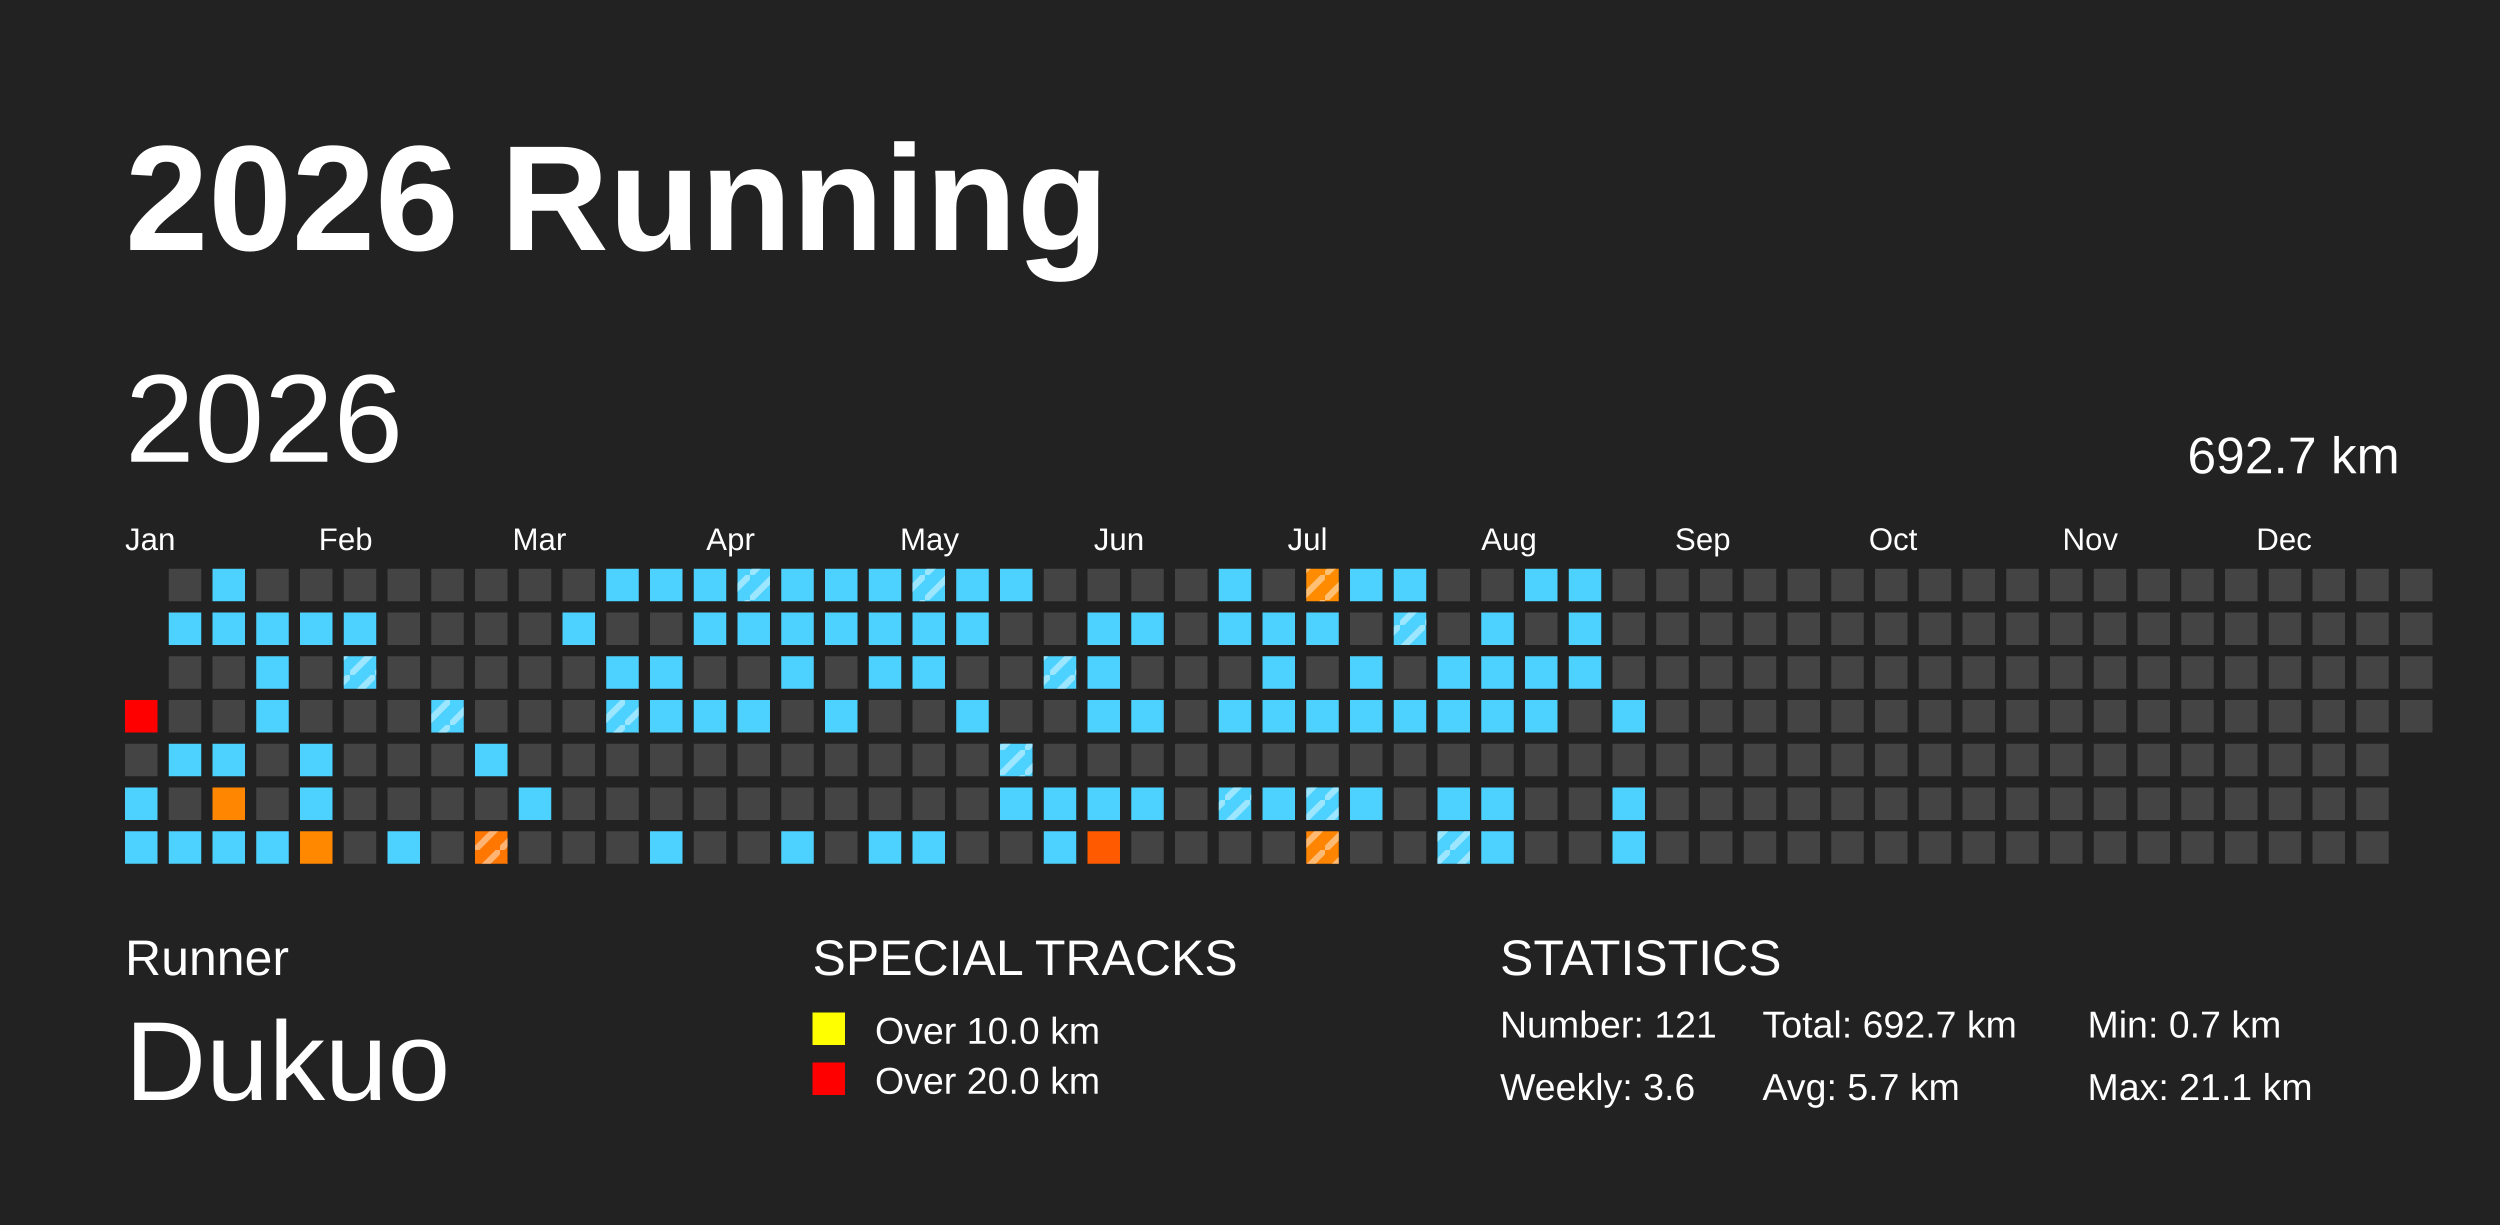
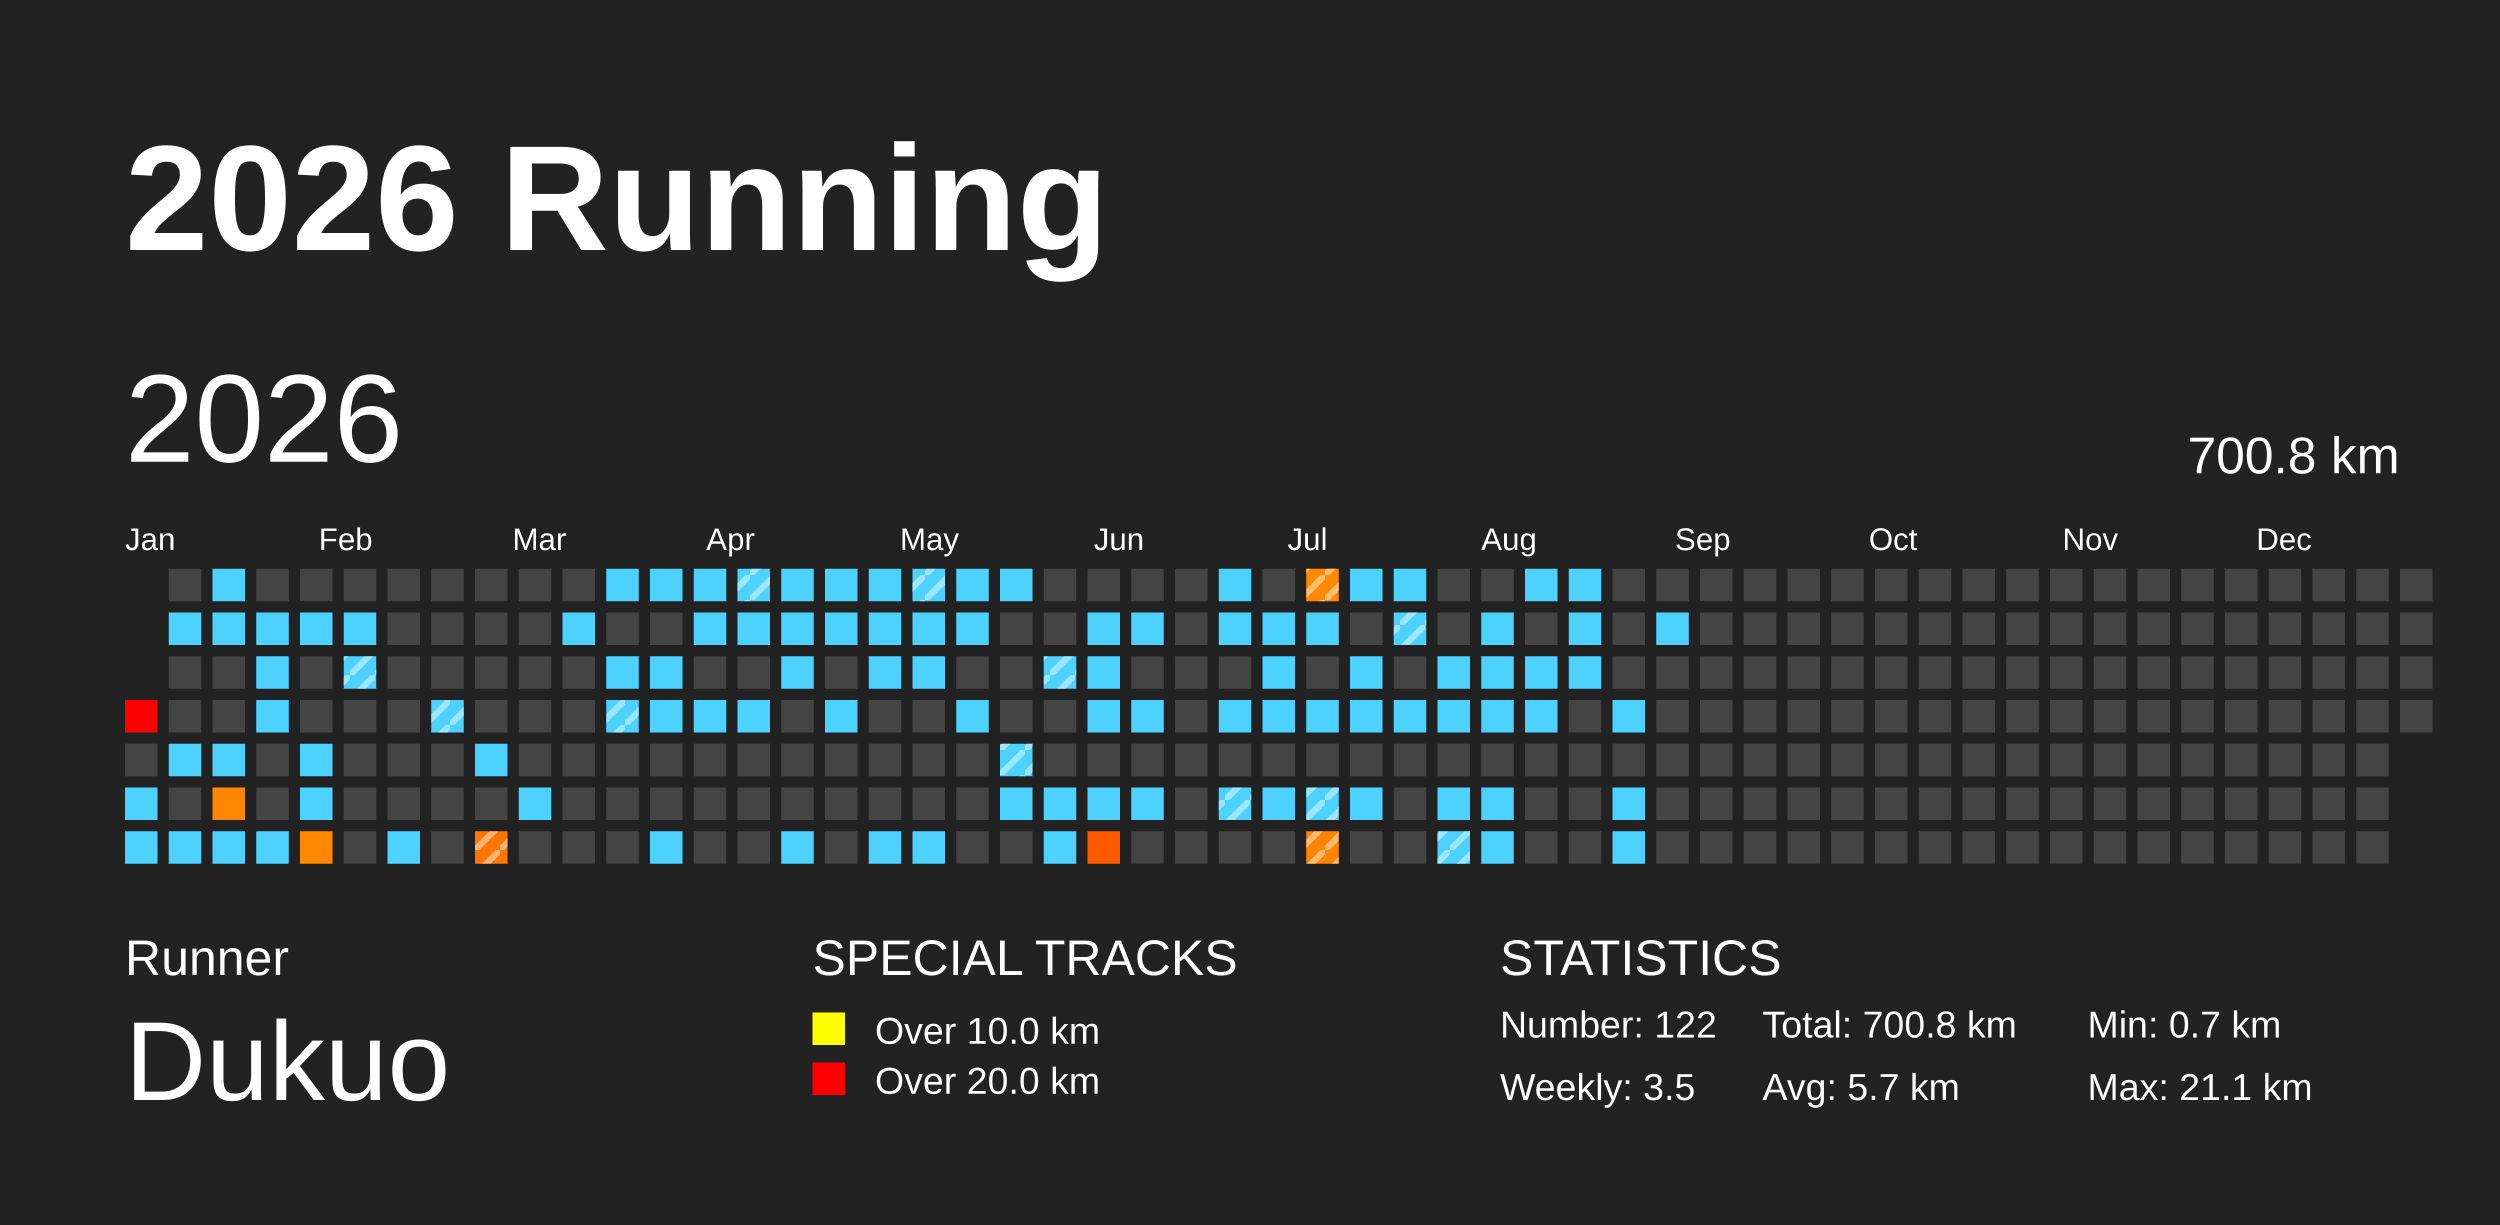
<svg xmlns="http://www.w3.org/2000/svg" baseProfile="full" height="98mm" version="1.1" viewBox="0,0,200,98" width="200mm">
  <defs>
    <pattern height="2" id="indoor-stripe" patternUnits="userSpaceOnUse" width="2">
      <line stroke="white" stroke-opacity="0.45" stroke-width="0.5" x1="0" x2="2" y1="2" y2="0" />
    </pattern>
  </defs>
  <rect fill="#222222" height="98" width="200" x="0" y="0" />
  <text fill="#FFFFFF" style="font-size:12px; font-family:Arial; font-weight:bold;" x="10" y="20">2026 Running</text>
  <text fill="#FFFFFF" style="font-size:4px; font-family:Arial" x="10" y="78">Runner</text>
  <text fill="#FFFFFF" style="font-size:9px; font-family:Arial" x="10" y="88">Dukuo</text>
  <text fill="#FFFFFF" style="font-size:4px; font-family:Arial" x="65" y="78">SPECIAL TRACKS</text>
  <rect fill="yellow" height="2.6" width="2.6" x="65" y="81" />
  <text fill="#FFFFFF" style="font-size:3px; font-family:Arial" x="70" y="83.5">Over 10.0 km</text>
  <rect fill="red" height="2.6" width="2.6" x="65" y="85" />
  <text fill="#FFFFFF" style="font-size:3px; font-family:Arial" x="70" y="87.5">Over 20.0 km</text>
  <text fill="#FFFFFF" style="font-size:4px; font-family:Arial" x="120" y="78">STATISTICS</text>
-   <text fill="#FFFFFF" style="font-size:3px; font-family:Arial" x="120" y="83">Number: 121</text>
-   <text fill="#FFFFFF" style="font-size:3px; font-family:Arial" x="120" y="88">Weekly: 3.6</text>
-   <text fill="#FFFFFF" style="font-size:3px; font-family:Arial" x="141" y="83">Total: 692.7 km</text>
+   <text fill="#FFFFFF" style="font-size:3px; font-family:Arial" x="120" y="83">Number: 122</text>
+   <text fill="#FFFFFF" style="font-size:3px; font-family:Arial" x="120" y="88">Weekly: 3.5</text>
+   <text fill="#FFFFFF" style="font-size:3px; font-family:Arial" x="141" y="83">Total: 700.8 km</text>
  <text fill="#FFFFFF" style="font-size:3px; font-family:Arial" x="141" y="88">Avg: 5.7 km</text>
  <text fill="#FFFFFF" style="font-size:3px; font-family:Arial" x="167" y="83">Min: 0.7 km</text>
  <text fill="#FFFFFF" style="font-size:3px; font-family:Arial" x="167" y="88">Max: 21.1 km</text>
  <text dominant-baseline="hanging" fill="#FFFFFF" style="font-size:10.0px; font-family:Arial;" x="10" y="30">2026</text>
-   <text dominant-baseline="hanging" fill="#FFFFFF" style="font-size:4.125px; font-family:Arial;" x="175" y="35">692.7 km</text>
+   <text dominant-baseline="hanging" fill="#FFFFFF" style="font-size:4.125px; font-family:Arial;" x="175" y="35">700.8 km</text>
  <text fill="#FFFFFF" style="font-size:2.5px; font-family:Arial" x="10.0" y="44">Jan</text>
  <text fill="#FFFFFF" style="font-size:2.5px; font-family:Arial" x="25.5" y="44">Feb</text>
  <text fill="#FFFFFF" style="font-size:2.5px; font-family:Arial" x="41.0" y="44">Mar</text>
  <text fill="#FFFFFF" style="font-size:2.5px; font-family:Arial" x="56.5" y="44">Apr</text>
  <text fill="#FFFFFF" style="font-size:2.5px; font-family:Arial" x="72.0" y="44">May</text>
  <text fill="#FFFFFF" style="font-size:2.5px; font-family:Arial" x="87.5" y="44">Jun</text>
  <text fill="#FFFFFF" style="font-size:2.5px; font-family:Arial" x="103.0" y="44">Jul</text>
  <text fill="#FFFFFF" style="font-size:2.5px; font-family:Arial" x="118.5" y="44">Aug</text>
  <text fill="#FFFFFF" style="font-size:2.5px; font-family:Arial" x="134.0" y="44">Sep</text>
  <text fill="#FFFFFF" style="font-size:2.5px; font-family:Arial" x="149.5" y="44">Oct</text>
  <text fill="#FFFFFF" style="font-size:2.5px; font-family:Arial" x="165.0" y="44">Nov</text>
  <text fill="#FFFFFF" style="font-size:2.5px; font-family:Arial" x="180.5" y="44">Dec</text>
  <rect fill="red" height="2.6" width="2.6" x="10.0" y="56.0" />
  <rect fill="#444444" height="2.6" width="2.6" x="10.0" y="59.5" />
  <rect fill="#4dd2ff" height="2.6" width="2.6" x="10.0" y="63.0" />
  <rect fill="#4dd2ff" height="2.6" width="2.6" x="10.0" y="66.5" />
  <rect fill="#444444" height="2.6" width="2.6" x="13.5" y="45.5" />
  <rect fill="#4dd2ff" height="2.6" width="2.6" x="13.5" y="49.0" />
  <rect fill="#444444" height="2.6" width="2.6" x="13.5" y="52.5" />
  <rect fill="#444444" height="2.6" width="2.6" x="13.5" y="56.0" />
  <rect fill="#4dd2ff" height="2.6" width="2.6" x="13.5" y="59.5" />
  <rect fill="#444444" height="2.6" width="2.6" x="13.5" y="63.0" />
  <rect fill="#4dd2ff" height="2.6" width="2.6" x="13.5" y="66.5" />
  <rect fill="#4dd2ff" height="2.6" width="2.6" x="17.0" y="45.5" />
  <rect fill="#4dd2ff" height="2.6" width="2.6" x="17.0" y="49.0" />
  <rect fill="#444444" height="2.6" width="2.6" x="17.0" y="52.5" />
  <rect fill="#444444" height="2.6" width="2.6" x="17.0" y="56.0" />
  <rect fill="#4dd2ff" height="2.6" width="2.6" x="17.0" y="59.5" />
  <rect fill="#ff8600" height="2.6" width="2.6" x="17.0" y="63.0" />
  <rect fill="#4dd2ff" height="2.6" width="2.6" x="17.0" y="66.5" />
  <rect fill="#444444" height="2.6" width="2.6" x="20.5" y="45.5" />
  <rect fill="#4dd2ff" height="2.6" width="2.6" x="20.5" y="49.0" />
  <rect fill="#4dd2ff" height="2.6" width="2.6" x="20.5" y="52.5" />
  <rect fill="#4dd2ff" height="2.6" width="2.6" x="20.5" y="56.0" />
  <rect fill="#444444" height="2.6" width="2.6" x="20.5" y="59.5" />
  <rect fill="#444444" height="2.6" width="2.6" x="20.5" y="63.0" />
  <rect fill="#4dd2ff" height="2.6" width="2.6" x="20.5" y="66.5" />
  <rect fill="#444444" height="2.6" width="2.6" x="24.0" y="45.5" />
  <rect fill="#4dd2ff" height="2.6" width="2.6" x="24.0" y="49.0" />
  <rect fill="#444444" height="2.6" width="2.6" x="24.0" y="52.5" />
  <rect fill="#444444" height="2.6" width="2.6" x="24.0" y="56.0" />
  <rect fill="#4dd2ff" height="2.6" width="2.6" x="24.0" y="59.5" />
  <rect fill="#4dd2ff" height="2.6" width="2.6" x="24.0" y="63.0" />
  <rect fill="#ff8800" height="2.6" width="2.6" x="24.0" y="66.5" />
  <rect fill="#444444" height="2.6" width="2.6" x="27.5" y="45.5" />
  <rect fill="#4dd2ff" height="2.6" width="2.6" x="27.5" y="49.0" />
  <rect fill="#4dd2ff" height="2.6" width="2.6" x="27.5" y="52.5" />
  <rect fill="url(#indoor-stripe)" height="2.6" style="pointer-events: none;" width="2.6" x="27.5" y="52.5" />
  <rect fill="#444444" height="2.6" width="2.6" x="27.5" y="56.0" />
  <rect fill="#444444" height="2.6" width="2.6" x="27.5" y="59.5" />
  <rect fill="#444444" height="2.6" width="2.6" x="27.5" y="63.0" />
  <rect fill="#444444" height="2.6" width="2.6" x="27.5" y="66.5" />
  <rect fill="#444444" height="2.6" width="2.6" x="31.0" y="45.5" />
  <rect fill="#444444" height="2.6" width="2.6" x="31.0" y="49.0" />
  <rect fill="#444444" height="2.6" width="2.6" x="31.0" y="52.5" />
  <rect fill="#444444" height="2.6" width="2.6" x="31.0" y="56.0" />
  <rect fill="#444444" height="2.6" width="2.6" x="31.0" y="59.5" />
  <rect fill="#444444" height="2.6" width="2.6" x="31.0" y="63.0" />
  <rect fill="#4dd2ff" height="2.6" width="2.6" x="31.0" y="66.5" />
  <rect fill="#444444" height="2.6" width="2.6" x="34.5" y="45.5" />
  <rect fill="#444444" height="2.6" width="2.6" x="34.5" y="49.0" />
  <rect fill="#444444" height="2.6" width="2.6" x="34.5" y="52.5" />
  <rect fill="#4dd2ff" height="2.6" width="2.6" x="34.5" y="56.0" />
  <rect fill="url(#indoor-stripe)" height="2.6" style="pointer-events: none;" width="2.6" x="34.5" y="56.0" />
  <rect fill="#444444" height="2.6" width="2.6" x="34.5" y="59.5" />
  <rect fill="#444444" height="2.6" width="2.6" x="34.5" y="63.0" />
  <rect fill="#444444" height="2.6" width="2.6" x="34.5" y="66.5" />
  <rect fill="#444444" height="2.6" width="2.6" x="38.0" y="45.5" />
  <rect fill="#444444" height="2.6" width="2.6" x="38.0" y="49.0" />
  <rect fill="#444444" height="2.6" width="2.6" x="38.0" y="52.5" />
  <rect fill="#444444" height="2.6" width="2.6" x="38.0" y="56.0" />
  <rect fill="#4dd2ff" height="2.6" width="2.6" x="38.0" y="59.5" />
  <rect fill="#444444" height="2.6" width="2.6" x="38.0" y="63.0" />
  <rect fill="#ff7600" height="2.6" width="2.6" x="38.0" y="66.5" />
  <rect fill="url(#indoor-stripe)" height="2.6" style="pointer-events: none;" width="2.6" x="38.0" y="66.5" />
  <rect fill="#444444" height="2.6" width="2.6" x="41.5" y="45.5" />
  <rect fill="#444444" height="2.6" width="2.6" x="41.5" y="49.0" />
  <rect fill="#444444" height="2.6" width="2.6" x="41.5" y="52.5" />
  <rect fill="#444444" height="2.6" width="2.6" x="41.5" y="56.0" />
  <rect fill="#444444" height="2.6" width="2.6" x="41.5" y="59.5" />
  <rect fill="#4dd2ff" height="2.6" width="2.6" x="41.5" y="63.0" />
  <rect fill="#444444" height="2.6" width="2.6" x="41.5" y="66.5" />
  <rect fill="#444444" height="2.6" width="2.6" x="45.0" y="45.5" />
  <rect fill="#4dd2ff" height="2.6" width="2.6" x="45.0" y="49.0" />
  <rect fill="#444444" height="2.6" width="2.6" x="45.0" y="52.5" />
  <rect fill="#444444" height="2.6" width="2.6" x="45.0" y="56.0" />
  <rect fill="#444444" height="2.6" width="2.6" x="45.0" y="59.5" />
  <rect fill="#444444" height="2.6" width="2.6" x="45.0" y="63.0" />
  <rect fill="#444444" height="2.6" width="2.6" x="45.0" y="66.5" />
  <rect fill="#4dd2ff" height="2.6" width="2.6" x="48.5" y="45.5" />
  <rect fill="#444444" height="2.6" width="2.6" x="48.5" y="49.0" />
  <rect fill="#4dd2ff" height="2.6" width="2.6" x="48.5" y="52.5" />
  <rect fill="#4dd2ff" height="2.6" width="2.6" x="48.5" y="56.0" />
  <rect fill="url(#indoor-stripe)" height="2.6" style="pointer-events: none;" width="2.6" x="48.5" y="56.0" />
  <rect fill="#444444" height="2.6" width="2.6" x="48.5" y="59.5" />
  <rect fill="#444444" height="2.6" width="2.6" x="48.5" y="63.0" />
  <rect fill="#444444" height="2.6" width="2.6" x="48.5" y="66.5" />
  <rect fill="#4dd2ff" height="2.6" width="2.6" x="52.0" y="45.5" />
  <rect fill="#444444" height="2.6" width="2.6" x="52.0" y="49.0" />
  <rect fill="#4dd2ff" height="2.6" width="2.6" x="52.0" y="52.5" />
  <rect fill="#4dd2ff" height="2.6" width="2.6" x="52.0" y="56.0" />
  <rect fill="#444444" height="2.6" width="2.6" x="52.0" y="59.5" />
  <rect fill="#444444" height="2.6" width="2.6" x="52.0" y="63.0" />
  <rect fill="#4dd2ff" height="2.6" width="2.6" x="52.0" y="66.5" />
  <rect fill="#4dd2ff" height="2.6" width="2.6" x="55.5" y="45.5" />
  <rect fill="#4dd2ff" height="2.6" width="2.6" x="55.5" y="49.0" />
  <rect fill="#444444" height="2.6" width="2.6" x="55.5" y="52.5" />
  <rect fill="#4dd2ff" height="2.6" width="2.6" x="55.5" y="56.0" />
  <rect fill="#444444" height="2.6" width="2.6" x="55.5" y="59.5" />
  <rect fill="#444444" height="2.6" width="2.6" x="55.5" y="63.0" />
  <rect fill="#444444" height="2.6" width="2.6" x="55.5" y="66.5" />
  <rect fill="#4dd2ff" height="2.6" width="2.6" x="59.0" y="45.5" />
  <rect fill="url(#indoor-stripe)" height="2.6" style="pointer-events: none;" width="2.6" x="59.0" y="45.5" />
  <rect fill="#4dd2ff" height="2.6" width="2.6" x="59.0" y="49.0" />
  <rect fill="#444444" height="2.6" width="2.6" x="59.0" y="52.5" />
  <rect fill="#4dd2ff" height="2.6" width="2.6" x="59.0" y="56.0" />
  <rect fill="#444444" height="2.6" width="2.6" x="59.0" y="59.5" />
  <rect fill="#444444" height="2.6" width="2.6" x="59.0" y="63.0" />
  <rect fill="#444444" height="2.6" width="2.6" x="59.0" y="66.5" />
  <rect fill="#4dd2ff" height="2.6" width="2.6" x="62.5" y="45.5" />
  <rect fill="#4dd2ff" height="2.6" width="2.6" x="62.5" y="49.0" />
  <rect fill="#4dd2ff" height="2.6" width="2.6" x="62.5" y="52.5" />
  <rect fill="#444444" height="2.6" width="2.6" x="62.5" y="56.0" />
  <rect fill="#444444" height="2.6" width="2.6" x="62.5" y="59.5" />
  <rect fill="#444444" height="2.6" width="2.6" x="62.5" y="63.0" />
  <rect fill="#4dd2ff" height="2.6" width="2.6" x="62.5" y="66.5" />
  <rect fill="#4dd2ff" height="2.6" width="2.6" x="66.0" y="45.5" />
  <rect fill="#4dd2ff" height="2.6" width="2.6" x="66.0" y="49.0" />
  <rect fill="#444444" height="2.6" width="2.6" x="66.0" y="52.5" />
  <rect fill="#4dd2ff" height="2.6" width="2.6" x="66.0" y="56.0" />
  <rect fill="#444444" height="2.6" width="2.6" x="66.0" y="59.5" />
  <rect fill="#444444" height="2.6" width="2.6" x="66.0" y="63.0" />
  <rect fill="#444444" height="2.6" width="2.6" x="66.0" y="66.5" />
  <rect fill="#4dd2ff" height="2.6" width="2.6" x="69.5" y="45.5" />
  <rect fill="#4dd2ff" height="2.6" width="2.6" x="69.5" y="49.0" />
  <rect fill="#4dd2ff" height="2.6" width="2.6" x="69.5" y="52.5" />
  <rect fill="#444444" height="2.6" width="2.6" x="69.5" y="56.0" />
  <rect fill="#444444" height="2.6" width="2.6" x="69.5" y="59.5" />
  <rect fill="#444444" height="2.6" width="2.6" x="69.5" y="63.0" />
  <rect fill="#4dd2ff" height="2.6" width="2.6" x="69.5" y="66.5" />
  <rect fill="#4dd2ff" height="2.6" width="2.6" x="73.0" y="45.5" />
  <rect fill="url(#indoor-stripe)" height="2.6" style="pointer-events: none;" width="2.6" x="73.0" y="45.5" />
  <rect fill="#4dd2ff" height="2.6" width="2.6" x="73.0" y="49.0" />
  <rect fill="#4dd2ff" height="2.6" width="2.6" x="73.0" y="52.5" />
  <rect fill="#444444" height="2.6" width="2.6" x="73.0" y="56.0" />
  <rect fill="#444444" height="2.6" width="2.6" x="73.0" y="59.5" />
  <rect fill="#444444" height="2.6" width="2.6" x="73.0" y="63.0" />
  <rect fill="#4dd2ff" height="2.6" width="2.6" x="73.0" y="66.5" />
  <rect fill="#4dd2ff" height="2.6" width="2.6" x="76.5" y="45.5" />
  <rect fill="#4dd2ff" height="2.6" width="2.6" x="76.5" y="49.0" />
  <rect fill="#444444" height="2.6" width="2.6" x="76.5" y="52.5" />
  <rect fill="#4dd2ff" height="2.6" width="2.6" x="76.5" y="56.0" />
  <rect fill="#444444" height="2.6" width="2.6" x="76.5" y="59.5" />
  <rect fill="#444444" height="2.6" width="2.6" x="76.5" y="63.0" />
  <rect fill="#444444" height="2.6" width="2.6" x="76.5" y="66.5" />
  <rect fill="#4dd2ff" height="2.6" width="2.6" x="80.0" y="45.5" />
  <rect fill="#444444" height="2.6" width="2.6" x="80.0" y="49.0" />
  <rect fill="#444444" height="2.6" width="2.6" x="80.0" y="52.5" />
  <rect fill="#444444" height="2.6" width="2.6" x="80.0" y="56.0" />
  <rect fill="#4dd2ff" height="2.6" width="2.6" x="80.0" y="59.5" />
  <rect fill="url(#indoor-stripe)" height="2.6" style="pointer-events: none;" width="2.6" x="80.0" y="59.5" />
  <rect fill="#4dd2ff" height="2.6" width="2.6" x="80.0" y="63.0" />
  <rect fill="#444444" height="2.6" width="2.6" x="80.0" y="66.5" />
  <rect fill="#444444" height="2.6" width="2.6" x="83.5" y="45.5" />
  <rect fill="#444444" height="2.6" width="2.6" x="83.5" y="49.0" />
  <rect fill="#4dd2ff" height="2.6" width="2.6" x="83.5" y="52.5" />
  <rect fill="url(#indoor-stripe)" height="2.6" style="pointer-events: none;" width="2.6" x="83.5" y="52.5" />
  <rect fill="#444444" height="2.6" width="2.6" x="83.5" y="56.0" />
  <rect fill="#444444" height="2.6" width="2.6" x="83.5" y="59.5" />
  <rect fill="#4dd2ff" height="2.6" width="2.6" x="83.5" y="63.0" />
  <rect fill="#4dd2ff" height="2.6" width="2.6" x="83.5" y="66.5" />
  <rect fill="#444444" height="2.6" width="2.6" x="87.0" y="45.5" />
  <rect fill="#4dd2ff" height="2.6" width="2.6" x="87.0" y="49.0" />
  <rect fill="#4dd2ff" height="2.6" width="2.6" x="87.0" y="52.5" />
  <rect fill="#4dd2ff" height="2.6" width="2.6" x="87.0" y="56.0" />
  <rect fill="#444444" height="2.6" width="2.6" x="87.0" y="59.5" />
  <rect fill="#4dd2ff" height="2.6" width="2.6" x="87.0" y="63.0" />
  <rect fill="#ff5a00" height="2.6" width="2.6" x="87.0" y="66.5" />
  <rect fill="#444444" height="2.6" width="2.6" x="90.5" y="45.5" />
  <rect fill="#4dd2ff" height="2.6" width="2.6" x="90.5" y="49.0" />
  <rect fill="#444444" height="2.6" width="2.6" x="90.5" y="52.5" />
  <rect fill="#4dd2ff" height="2.6" width="2.6" x="90.5" y="56.0" />
  <rect fill="#444444" height="2.6" width="2.6" x="90.5" y="59.5" />
  <rect fill="#4dd2ff" height="2.6" width="2.6" x="90.5" y="63.0" />
  <rect fill="#444444" height="2.6" width="2.6" x="90.5" y="66.5" />
  <rect fill="#444444" height="2.6" width="2.6" x="94.0" y="45.5" />
  <rect fill="#444444" height="2.6" width="2.6" x="94.0" y="49.0" />
  <rect fill="#444444" height="2.6" width="2.6" x="94.0" y="52.5" />
  <rect fill="#444444" height="2.6" width="2.6" x="94.0" y="56.0" />
  <rect fill="#444444" height="2.6" width="2.6" x="94.0" y="59.5" />
  <rect fill="#444444" height="2.6" width="2.6" x="94.0" y="63.0" />
  <rect fill="#444444" height="2.6" width="2.6" x="94.0" y="66.5" />
  <rect fill="#4dd2ff" height="2.6" width="2.6" x="97.5" y="45.5" />
  <rect fill="#4dd2ff" height="2.6" width="2.6" x="97.5" y="49.0" />
  <rect fill="#444444" height="2.6" width="2.6" x="97.5" y="52.5" />
  <rect fill="#4dd2ff" height="2.6" width="2.6" x="97.5" y="56.0" />
  <rect fill="#444444" height="2.6" width="2.6" x="97.5" y="59.5" />
  <rect fill="#4dd2ff" height="2.6" width="2.6" x="97.5" y="63.0" />
  <rect fill="url(#indoor-stripe)" height="2.6" style="pointer-events: none;" width="2.6" x="97.5" y="63.0" />
  <rect fill="#444444" height="2.6" width="2.6" x="97.5" y="66.5" />
  <rect fill="#444444" height="2.6" width="2.6" x="101.0" y="45.5" />
  <rect fill="#4dd2ff" height="2.6" width="2.6" x="101.0" y="49.0" />
  <rect fill="#4dd2ff" height="2.6" width="2.6" x="101.0" y="52.5" />
  <rect fill="#4dd2ff" height="2.6" width="2.6" x="101.0" y="56.0" />
  <rect fill="#444444" height="2.6" width="2.6" x="101.0" y="59.5" />
  <rect fill="#4dd2ff" height="2.6" width="2.6" x="101.0" y="63.0" />
  <rect fill="#444444" height="2.6" width="2.6" x="101.0" y="66.5" />
  <rect fill="#ff8c00" height="2.6" width="2.6" x="104.5" y="45.5" />
  <rect fill="url(#indoor-stripe)" height="2.6" style="pointer-events: none;" width="2.6" x="104.5" y="45.5" />
  <rect fill="#4dd2ff" height="2.6" width="2.6" x="104.5" y="49.0" />
  <rect fill="#444444" height="2.6" width="2.6" x="104.5" y="52.5" />
  <rect fill="#4dd2ff" height="2.6" width="2.6" x="104.5" y="56.0" />
  <rect fill="#444444" height="2.6" width="2.6" x="104.5" y="59.5" />
  <rect fill="#4dd2ff" height="2.6" width="2.6" x="104.5" y="63.0" />
  <rect fill="url(#indoor-stripe)" height="2.6" style="pointer-events: none;" width="2.6" x="104.5" y="63.0" />
  <rect fill="#ff8400" height="2.6" width="2.6" x="104.5" y="66.5" />
  <rect fill="url(#indoor-stripe)" height="2.6" style="pointer-events: none;" width="2.6" x="104.5" y="66.5" />
  <rect fill="#4dd2ff" height="2.6" width="2.6" x="108.0" y="45.5" />
  <rect fill="#444444" height="2.6" width="2.6" x="108.0" y="49.0" />
  <rect fill="#4dd2ff" height="2.6" width="2.6" x="108.0" y="52.5" />
  <rect fill="#4dd2ff" height="2.6" width="2.6" x="108.0" y="56.0" />
  <rect fill="#444444" height="2.6" width="2.6" x="108.0" y="59.5" />
  <rect fill="#4dd2ff" height="2.6" width="2.6" x="108.0" y="63.0" />
  <rect fill="#444444" height="2.6" width="2.6" x="108.0" y="66.5" />
  <rect fill="#4dd2ff" height="2.6" width="2.6" x="111.5" y="45.5" />
  <rect fill="#4dd2ff" height="2.6" width="2.6" x="111.5" y="49.0" />
  <rect fill="url(#indoor-stripe)" height="2.6" style="pointer-events: none;" width="2.6" x="111.5" y="49.0" />
  <rect fill="#444444" height="2.6" width="2.6" x="111.5" y="52.5" />
  <rect fill="#4dd2ff" height="2.6" width="2.6" x="111.5" y="56.0" />
  <rect fill="#444444" height="2.6" width="2.6" x="111.5" y="59.5" />
  <rect fill="#444444" height="2.6" width="2.6" x="111.5" y="63.0" />
  <rect fill="#444444" height="2.6" width="2.6" x="111.5" y="66.5" />
  <rect fill="#444444" height="2.6" width="2.6" x="115.0" y="45.5" />
  <rect fill="#444444" height="2.6" width="2.6" x="115.0" y="49.0" />
  <rect fill="#4dd2ff" height="2.6" width="2.6" x="115.0" y="52.5" />
  <rect fill="#4dd2ff" height="2.6" width="2.6" x="115.0" y="56.0" />
  <rect fill="#444444" height="2.6" width="2.6" x="115.0" y="59.5" />
  <rect fill="#4dd2ff" height="2.6" width="2.6" x="115.0" y="63.0" />
  <rect fill="#4dd2ff" height="2.6" width="2.6" x="115.0" y="66.5" />
  <rect fill="url(#indoor-stripe)" height="2.6" style="pointer-events: none;" width="2.6" x="115.0" y="66.5" />
  <rect fill="#444444" height="2.6" width="2.6" x="118.5" y="45.5" />
  <rect fill="#4dd2ff" height="2.6" width="2.6" x="118.5" y="49.0" />
  <rect fill="#4dd2ff" height="2.6" width="2.6" x="118.5" y="52.5" />
  <rect fill="#4dd2ff" height="2.6" width="2.6" x="118.5" y="56.0" />
  <rect fill="#444444" height="2.6" width="2.6" x="118.5" y="59.5" />
  <rect fill="#4dd2ff" height="2.6" width="2.6" x="118.5" y="63.0" />
  <rect fill="#4dd2ff" height="2.6" width="2.6" x="118.5" y="66.5" />
  <rect fill="#4dd2ff" height="2.6" width="2.6" x="122.0" y="45.5" />
  <rect fill="#444444" height="2.6" width="2.6" x="122.0" y="49.0" />
  <rect fill="#4dd2ff" height="2.6" width="2.6" x="122.0" y="52.5" />
  <rect fill="#4dd2ff" height="2.6" width="2.6" x="122.0" y="56.0" />
  <rect fill="#444444" height="2.6" width="2.6" x="122.0" y="59.5" />
  <rect fill="#444444" height="2.6" width="2.6" x="122.0" y="63.0" />
  <rect fill="#444444" height="2.6" width="2.6" x="122.0" y="66.5" />
  <rect fill="#4dd2ff" height="2.6" width="2.6" x="125.5" y="45.5" />
  <rect fill="#4dd2ff" height="2.6" width="2.6" x="125.5" y="49.0" />
  <rect fill="#4dd2ff" height="2.6" width="2.6" x="125.5" y="52.5" />
  <rect fill="#444444" height="2.6" width="2.6" x="125.5" y="56.0" />
  <rect fill="#444444" height="2.6" width="2.6" x="125.5" y="59.5" />
  <rect fill="#444444" height="2.6" width="2.6" x="125.5" y="63.0" />
  <rect fill="#444444" height="2.6" width="2.6" x="125.5" y="66.5" />
  <rect fill="#444444" height="2.6" width="2.6" x="129.0" y="45.5" />
  <rect fill="#444444" height="2.6" width="2.6" x="129.0" y="49.0" />
  <rect fill="#444444" height="2.6" width="2.6" x="129.0" y="52.5" />
  <rect fill="#4dd2ff" height="2.6" width="2.6" x="129.0" y="56.0" />
  <rect fill="#444444" height="2.6" width="2.6" x="129.0" y="59.5" />
  <rect fill="#4dd2ff" height="2.6" width="2.6" x="129.0" y="63.0" />
  <rect fill="#4dd2ff" height="2.6" width="2.6" x="129.0" y="66.5" />
  <rect fill="#444444" height="2.6" width="2.6" x="132.5" y="45.5" />
-   <rect fill="#444444" height="2.6" width="2.6" x="132.5" y="49.0" />
+   <rect fill="#4dd2ff" height="2.6" width="2.6" x="132.5" y="49.0" />
  <rect fill="#444444" height="2.6" width="2.6" x="132.5" y="52.5" />
  <rect fill="#444444" height="2.6" width="2.6" x="132.5" y="56.0" />
  <rect fill="#444444" height="2.6" width="2.6" x="132.5" y="59.5" />
  <rect fill="#444444" height="2.6" width="2.6" x="132.5" y="63.0" />
  <rect fill="#444444" height="2.6" width="2.6" x="132.5" y="66.5" />
  <rect fill="#444444" height="2.6" width="2.6" x="136.0" y="45.5" />
  <rect fill="#444444" height="2.6" width="2.6" x="136.0" y="49.0" />
  <rect fill="#444444" height="2.6" width="2.6" x="136.0" y="52.5" />
  <rect fill="#444444" height="2.6" width="2.6" x="136.0" y="56.0" />
  <rect fill="#444444" height="2.6" width="2.6" x="136.0" y="59.5" />
  <rect fill="#444444" height="2.6" width="2.6" x="136.0" y="63.0" />
  <rect fill="#444444" height="2.6" width="2.6" x="136.0" y="66.5" />
  <rect fill="#444444" height="2.6" width="2.6" x="139.5" y="45.5" />
  <rect fill="#444444" height="2.6" width="2.6" x="139.5" y="49.0" />
  <rect fill="#444444" height="2.6" width="2.6" x="139.5" y="52.5" />
  <rect fill="#444444" height="2.6" width="2.6" x="139.5" y="56.0" />
  <rect fill="#444444" height="2.6" width="2.6" x="139.5" y="59.5" />
  <rect fill="#444444" height="2.6" width="2.6" x="139.5" y="63.0" />
  <rect fill="#444444" height="2.6" width="2.6" x="139.5" y="66.5" />
  <rect fill="#444444" height="2.6" width="2.6" x="143.0" y="45.5" />
  <rect fill="#444444" height="2.6" width="2.6" x="143.0" y="49.0" />
  <rect fill="#444444" height="2.6" width="2.6" x="143.0" y="52.5" />
  <rect fill="#444444" height="2.6" width="2.6" x="143.0" y="56.0" />
  <rect fill="#444444" height="2.6" width="2.6" x="143.0" y="59.5" />
  <rect fill="#444444" height="2.6" width="2.6" x="143.0" y="63.0" />
  <rect fill="#444444" height="2.6" width="2.6" x="143.0" y="66.5" />
  <rect fill="#444444" height="2.6" width="2.6" x="146.5" y="45.5" />
  <rect fill="#444444" height="2.6" width="2.6" x="146.5" y="49.0" />
  <rect fill="#444444" height="2.6" width="2.6" x="146.5" y="52.5" />
  <rect fill="#444444" height="2.6" width="2.6" x="146.5" y="56.0" />
  <rect fill="#444444" height="2.6" width="2.6" x="146.5" y="59.5" />
  <rect fill="#444444" height="2.6" width="2.6" x="146.5" y="63.0" />
  <rect fill="#444444" height="2.6" width="2.6" x="146.5" y="66.5" />
  <rect fill="#444444" height="2.6" width="2.6" x="150.0" y="45.5" />
  <rect fill="#444444" height="2.6" width="2.6" x="150.0" y="49.0" />
  <rect fill="#444444" height="2.6" width="2.6" x="150.0" y="52.5" />
  <rect fill="#444444" height="2.6" width="2.6" x="150.0" y="56.0" />
  <rect fill="#444444" height="2.6" width="2.6" x="150.0" y="59.5" />
  <rect fill="#444444" height="2.6" width="2.6" x="150.0" y="63.0" />
  <rect fill="#444444" height="2.6" width="2.6" x="150.0" y="66.5" />
  <rect fill="#444444" height="2.6" width="2.6" x="153.5" y="45.5" />
  <rect fill="#444444" height="2.6" width="2.6" x="153.5" y="49.0" />
  <rect fill="#444444" height="2.6" width="2.6" x="153.5" y="52.5" />
  <rect fill="#444444" height="2.6" width="2.6" x="153.5" y="56.0" />
  <rect fill="#444444" height="2.6" width="2.6" x="153.5" y="59.5" />
  <rect fill="#444444" height="2.6" width="2.6" x="153.5" y="63.0" />
  <rect fill="#444444" height="2.6" width="2.6" x="153.5" y="66.5" />
  <rect fill="#444444" height="2.6" width="2.6" x="157.0" y="45.5" />
  <rect fill="#444444" height="2.6" width="2.6" x="157.0" y="49.0" />
  <rect fill="#444444" height="2.6" width="2.6" x="157.0" y="52.5" />
  <rect fill="#444444" height="2.6" width="2.6" x="157.0" y="56.0" />
  <rect fill="#444444" height="2.6" width="2.6" x="157.0" y="59.5" />
  <rect fill="#444444" height="2.6" width="2.6" x="157.0" y="63.0" />
  <rect fill="#444444" height="2.6" width="2.6" x="157.0" y="66.5" />
  <rect fill="#444444" height="2.6" width="2.6" x="160.5" y="45.5" />
  <rect fill="#444444" height="2.6" width="2.6" x="160.5" y="49.0" />
  <rect fill="#444444" height="2.6" width="2.6" x="160.5" y="52.5" />
  <rect fill="#444444" height="2.6" width="2.6" x="160.5" y="56.0" />
  <rect fill="#444444" height="2.6" width="2.6" x="160.5" y="59.5" />
  <rect fill="#444444" height="2.6" width="2.6" x="160.5" y="63.0" />
  <rect fill="#444444" height="2.6" width="2.6" x="160.5" y="66.5" />
  <rect fill="#444444" height="2.6" width="2.6" x="164.0" y="45.5" />
  <rect fill="#444444" height="2.6" width="2.6" x="164.0" y="49.0" />
  <rect fill="#444444" height="2.6" width="2.6" x="164.0" y="52.5" />
  <rect fill="#444444" height="2.6" width="2.6" x="164.0" y="56.0" />
  <rect fill="#444444" height="2.6" width="2.6" x="164.0" y="59.5" />
  <rect fill="#444444" height="2.6" width="2.6" x="164.0" y="63.0" />
  <rect fill="#444444" height="2.6" width="2.6" x="164.0" y="66.5" />
  <rect fill="#444444" height="2.6" width="2.6" x="167.5" y="45.5" />
  <rect fill="#444444" height="2.6" width="2.6" x="167.5" y="49.0" />
  <rect fill="#444444" height="2.6" width="2.6" x="167.5" y="52.5" />
  <rect fill="#444444" height="2.6" width="2.6" x="167.5" y="56.0" />
  <rect fill="#444444" height="2.6" width="2.6" x="167.5" y="59.5" />
  <rect fill="#444444" height="2.6" width="2.6" x="167.5" y="63.0" />
  <rect fill="#444444" height="2.6" width="2.6" x="167.5" y="66.5" />
  <rect fill="#444444" height="2.6" width="2.6" x="171.0" y="45.5" />
  <rect fill="#444444" height="2.6" width="2.6" x="171.0" y="49.0" />
  <rect fill="#444444" height="2.6" width="2.6" x="171.0" y="52.5" />
  <rect fill="#444444" height="2.6" width="2.6" x="171.0" y="56.0" />
  <rect fill="#444444" height="2.6" width="2.6" x="171.0" y="59.5" />
  <rect fill="#444444" height="2.6" width="2.6" x="171.0" y="63.0" />
  <rect fill="#444444" height="2.6" width="2.6" x="171.0" y="66.5" />
  <rect fill="#444444" height="2.6" width="2.6" x="174.5" y="45.5" />
  <rect fill="#444444" height="2.6" width="2.6" x="174.5" y="49.0" />
  <rect fill="#444444" height="2.6" width="2.6" x="174.5" y="52.5" />
  <rect fill="#444444" height="2.6" width="2.6" x="174.5" y="56.0" />
  <rect fill="#444444" height="2.6" width="2.6" x="174.5" y="59.5" />
  <rect fill="#444444" height="2.6" width="2.6" x="174.5" y="63.0" />
  <rect fill="#444444" height="2.6" width="2.6" x="174.5" y="66.5" />
  <rect fill="#444444" height="2.6" width="2.6" x="178.0" y="45.5" />
  <rect fill="#444444" height="2.6" width="2.6" x="178.0" y="49.0" />
  <rect fill="#444444" height="2.6" width="2.6" x="178.0" y="52.5" />
  <rect fill="#444444" height="2.6" width="2.6" x="178.0" y="56.0" />
  <rect fill="#444444" height="2.6" width="2.6" x="178.0" y="59.5" />
  <rect fill="#444444" height="2.6" width="2.6" x="178.0" y="63.0" />
  <rect fill="#444444" height="2.6" width="2.6" x="178.0" y="66.5" />
  <rect fill="#444444" height="2.6" width="2.6" x="181.5" y="45.5" />
  <rect fill="#444444" height="2.6" width="2.6" x="181.5" y="49.0" />
  <rect fill="#444444" height="2.6" width="2.6" x="181.5" y="52.5" />
  <rect fill="#444444" height="2.6" width="2.6" x="181.5" y="56.0" />
  <rect fill="#444444" height="2.6" width="2.6" x="181.5" y="59.5" />
  <rect fill="#444444" height="2.6" width="2.6" x="181.5" y="63.0" />
  <rect fill="#444444" height="2.6" width="2.6" x="181.5" y="66.5" />
  <rect fill="#444444" height="2.6" width="2.6" x="185.0" y="45.5" />
  <rect fill="#444444" height="2.6" width="2.6" x="185.0" y="49.0" />
  <rect fill="#444444" height="2.6" width="2.6" x="185.0" y="52.5" />
  <rect fill="#444444" height="2.6" width="2.6" x="185.0" y="56.0" />
  <rect fill="#444444" height="2.6" width="2.6" x="185.0" y="59.5" />
  <rect fill="#444444" height="2.6" width="2.6" x="185.0" y="63.0" />
  <rect fill="#444444" height="2.6" width="2.6" x="185.0" y="66.5" />
  <rect fill="#444444" height="2.6" width="2.6" x="188.5" y="45.5" />
  <rect fill="#444444" height="2.6" width="2.6" x="188.5" y="49.0" />
  <rect fill="#444444" height="2.6" width="2.6" x="188.5" y="52.5" />
  <rect fill="#444444" height="2.6" width="2.6" x="188.5" y="56.0" />
  <rect fill="#444444" height="2.6" width="2.6" x="188.5" y="59.5" />
  <rect fill="#444444" height="2.6" width="2.6" x="188.5" y="63.0" />
  <rect fill="#444444" height="2.6" width="2.6" x="188.5" y="66.5" />
  <rect fill="#444444" height="2.6" width="2.6" x="192.0" y="45.5" />
  <rect fill="#444444" height="2.6" width="2.6" x="192.0" y="49.0" />
  <rect fill="#444444" height="2.6" width="2.6" x="192.0" y="52.5" />
  <rect fill="#444444" height="2.6" width="2.6" x="192.0" y="56.0" />
</svg>
